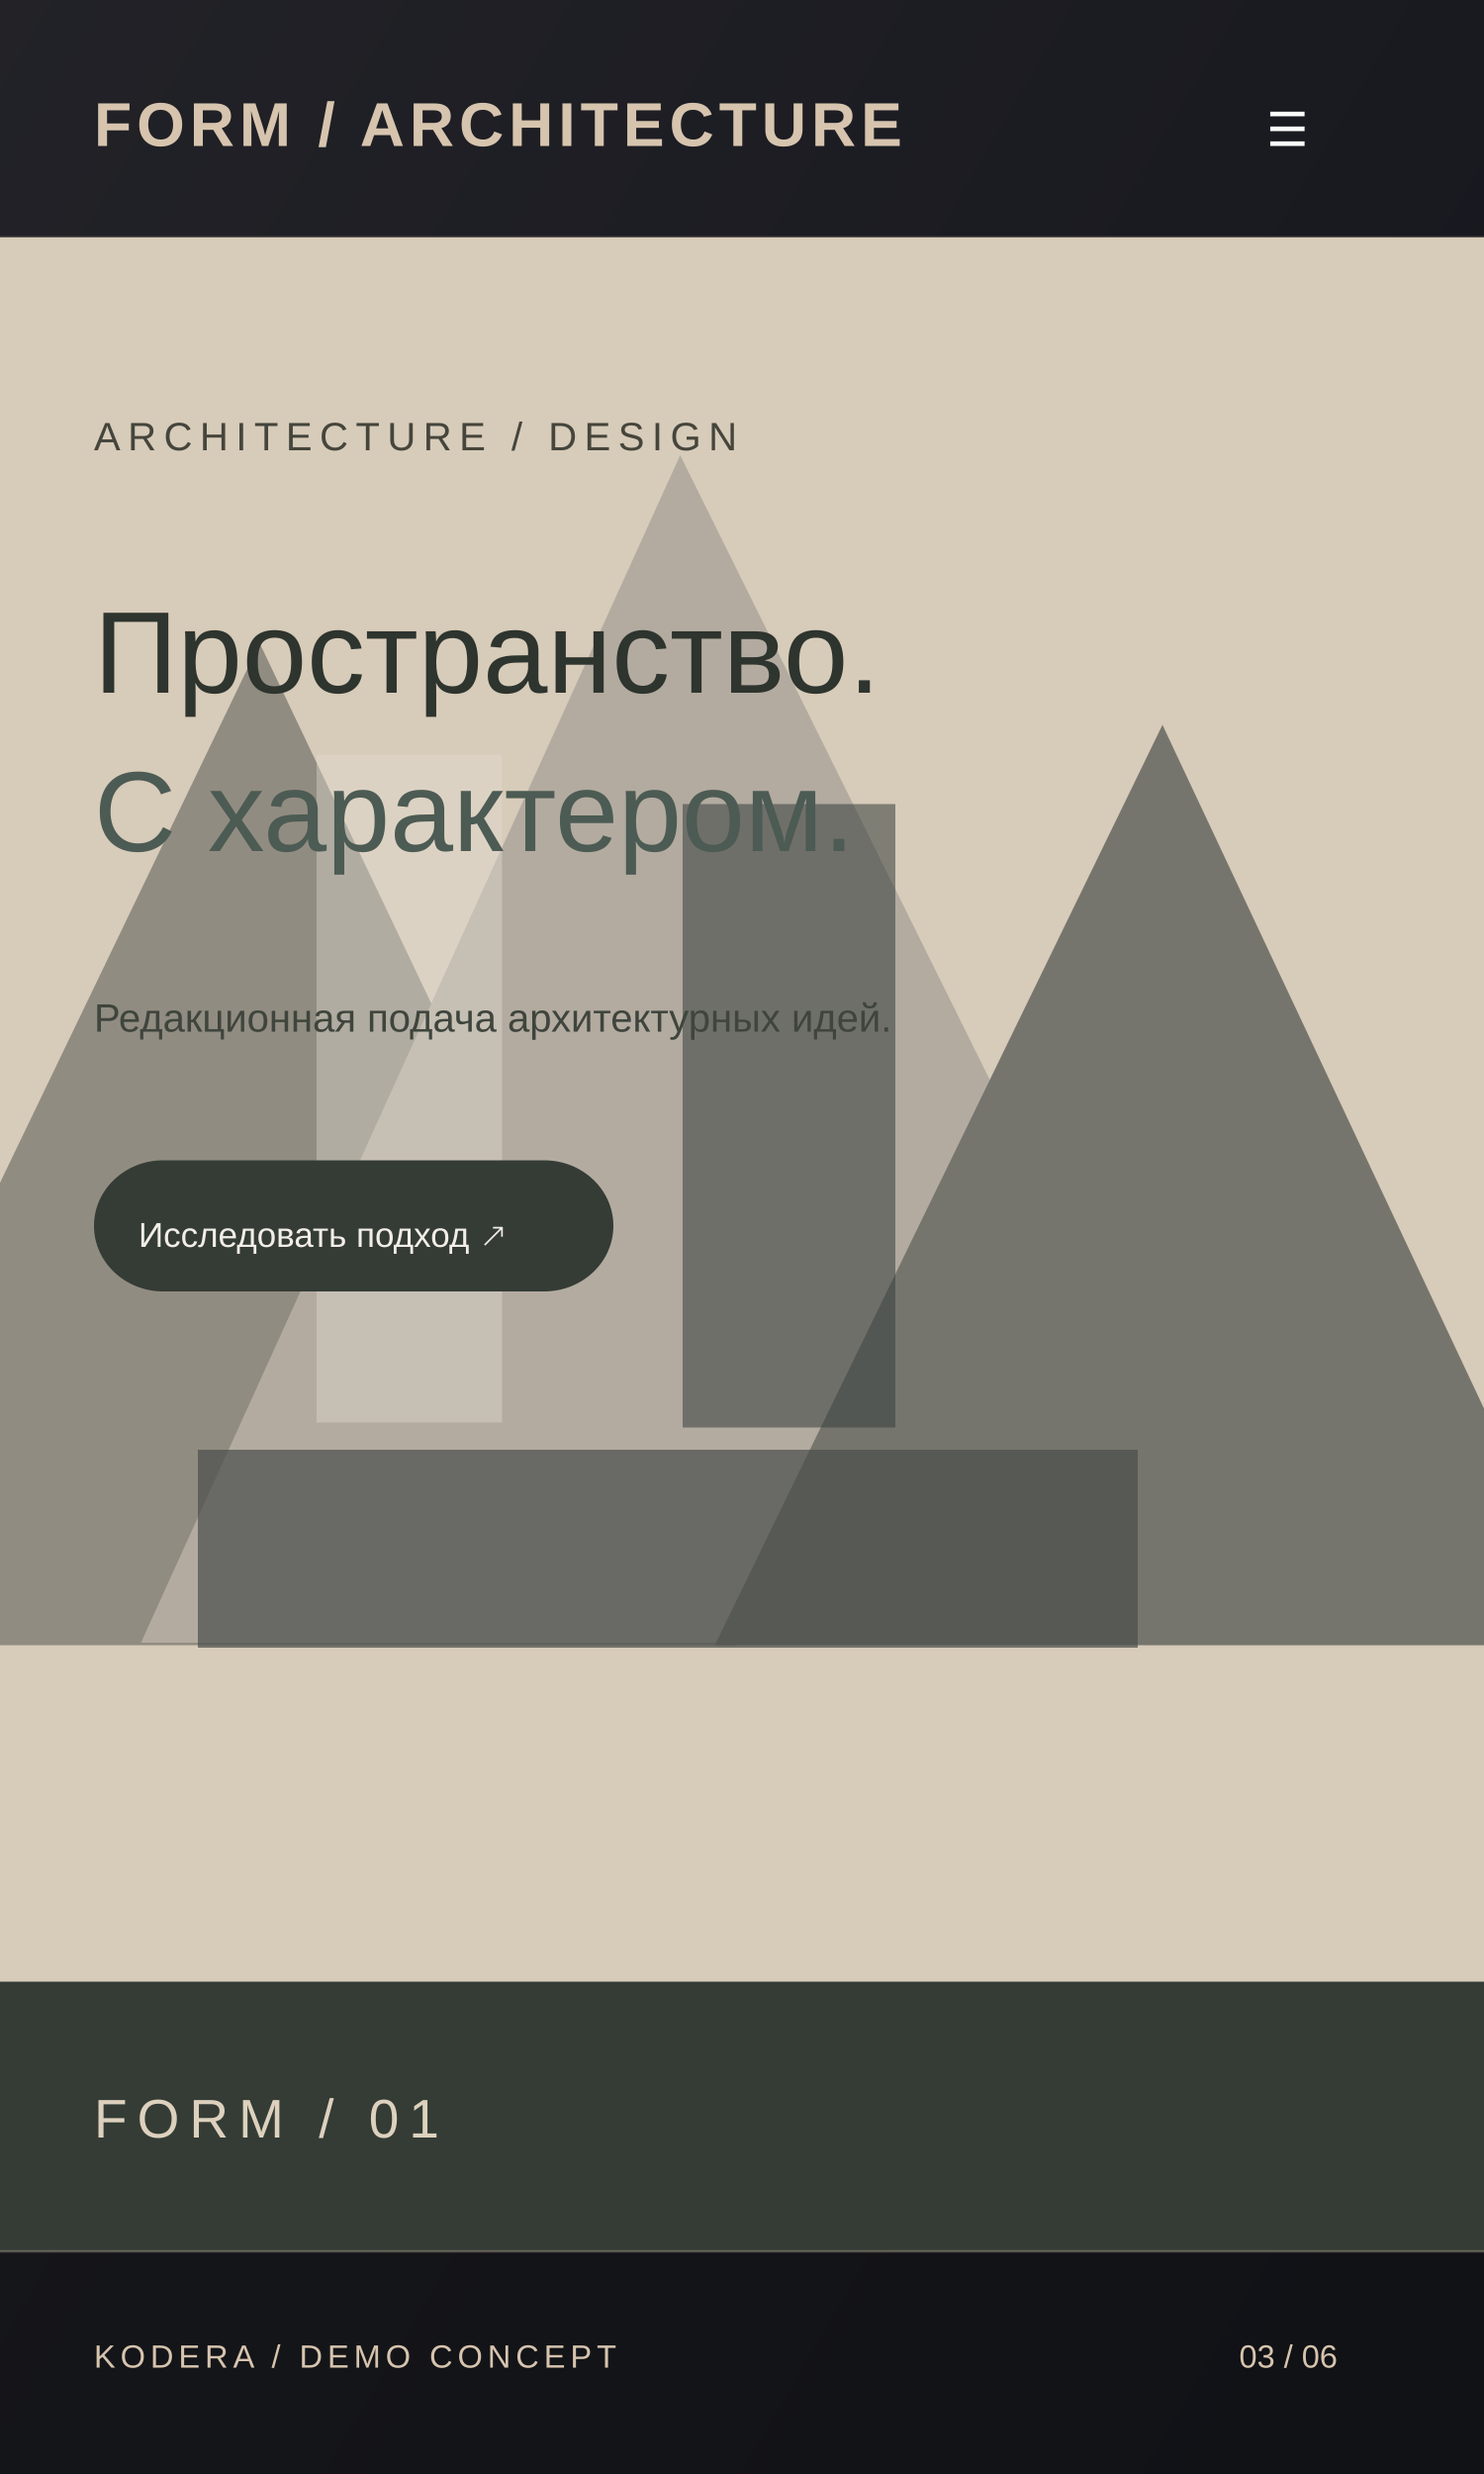
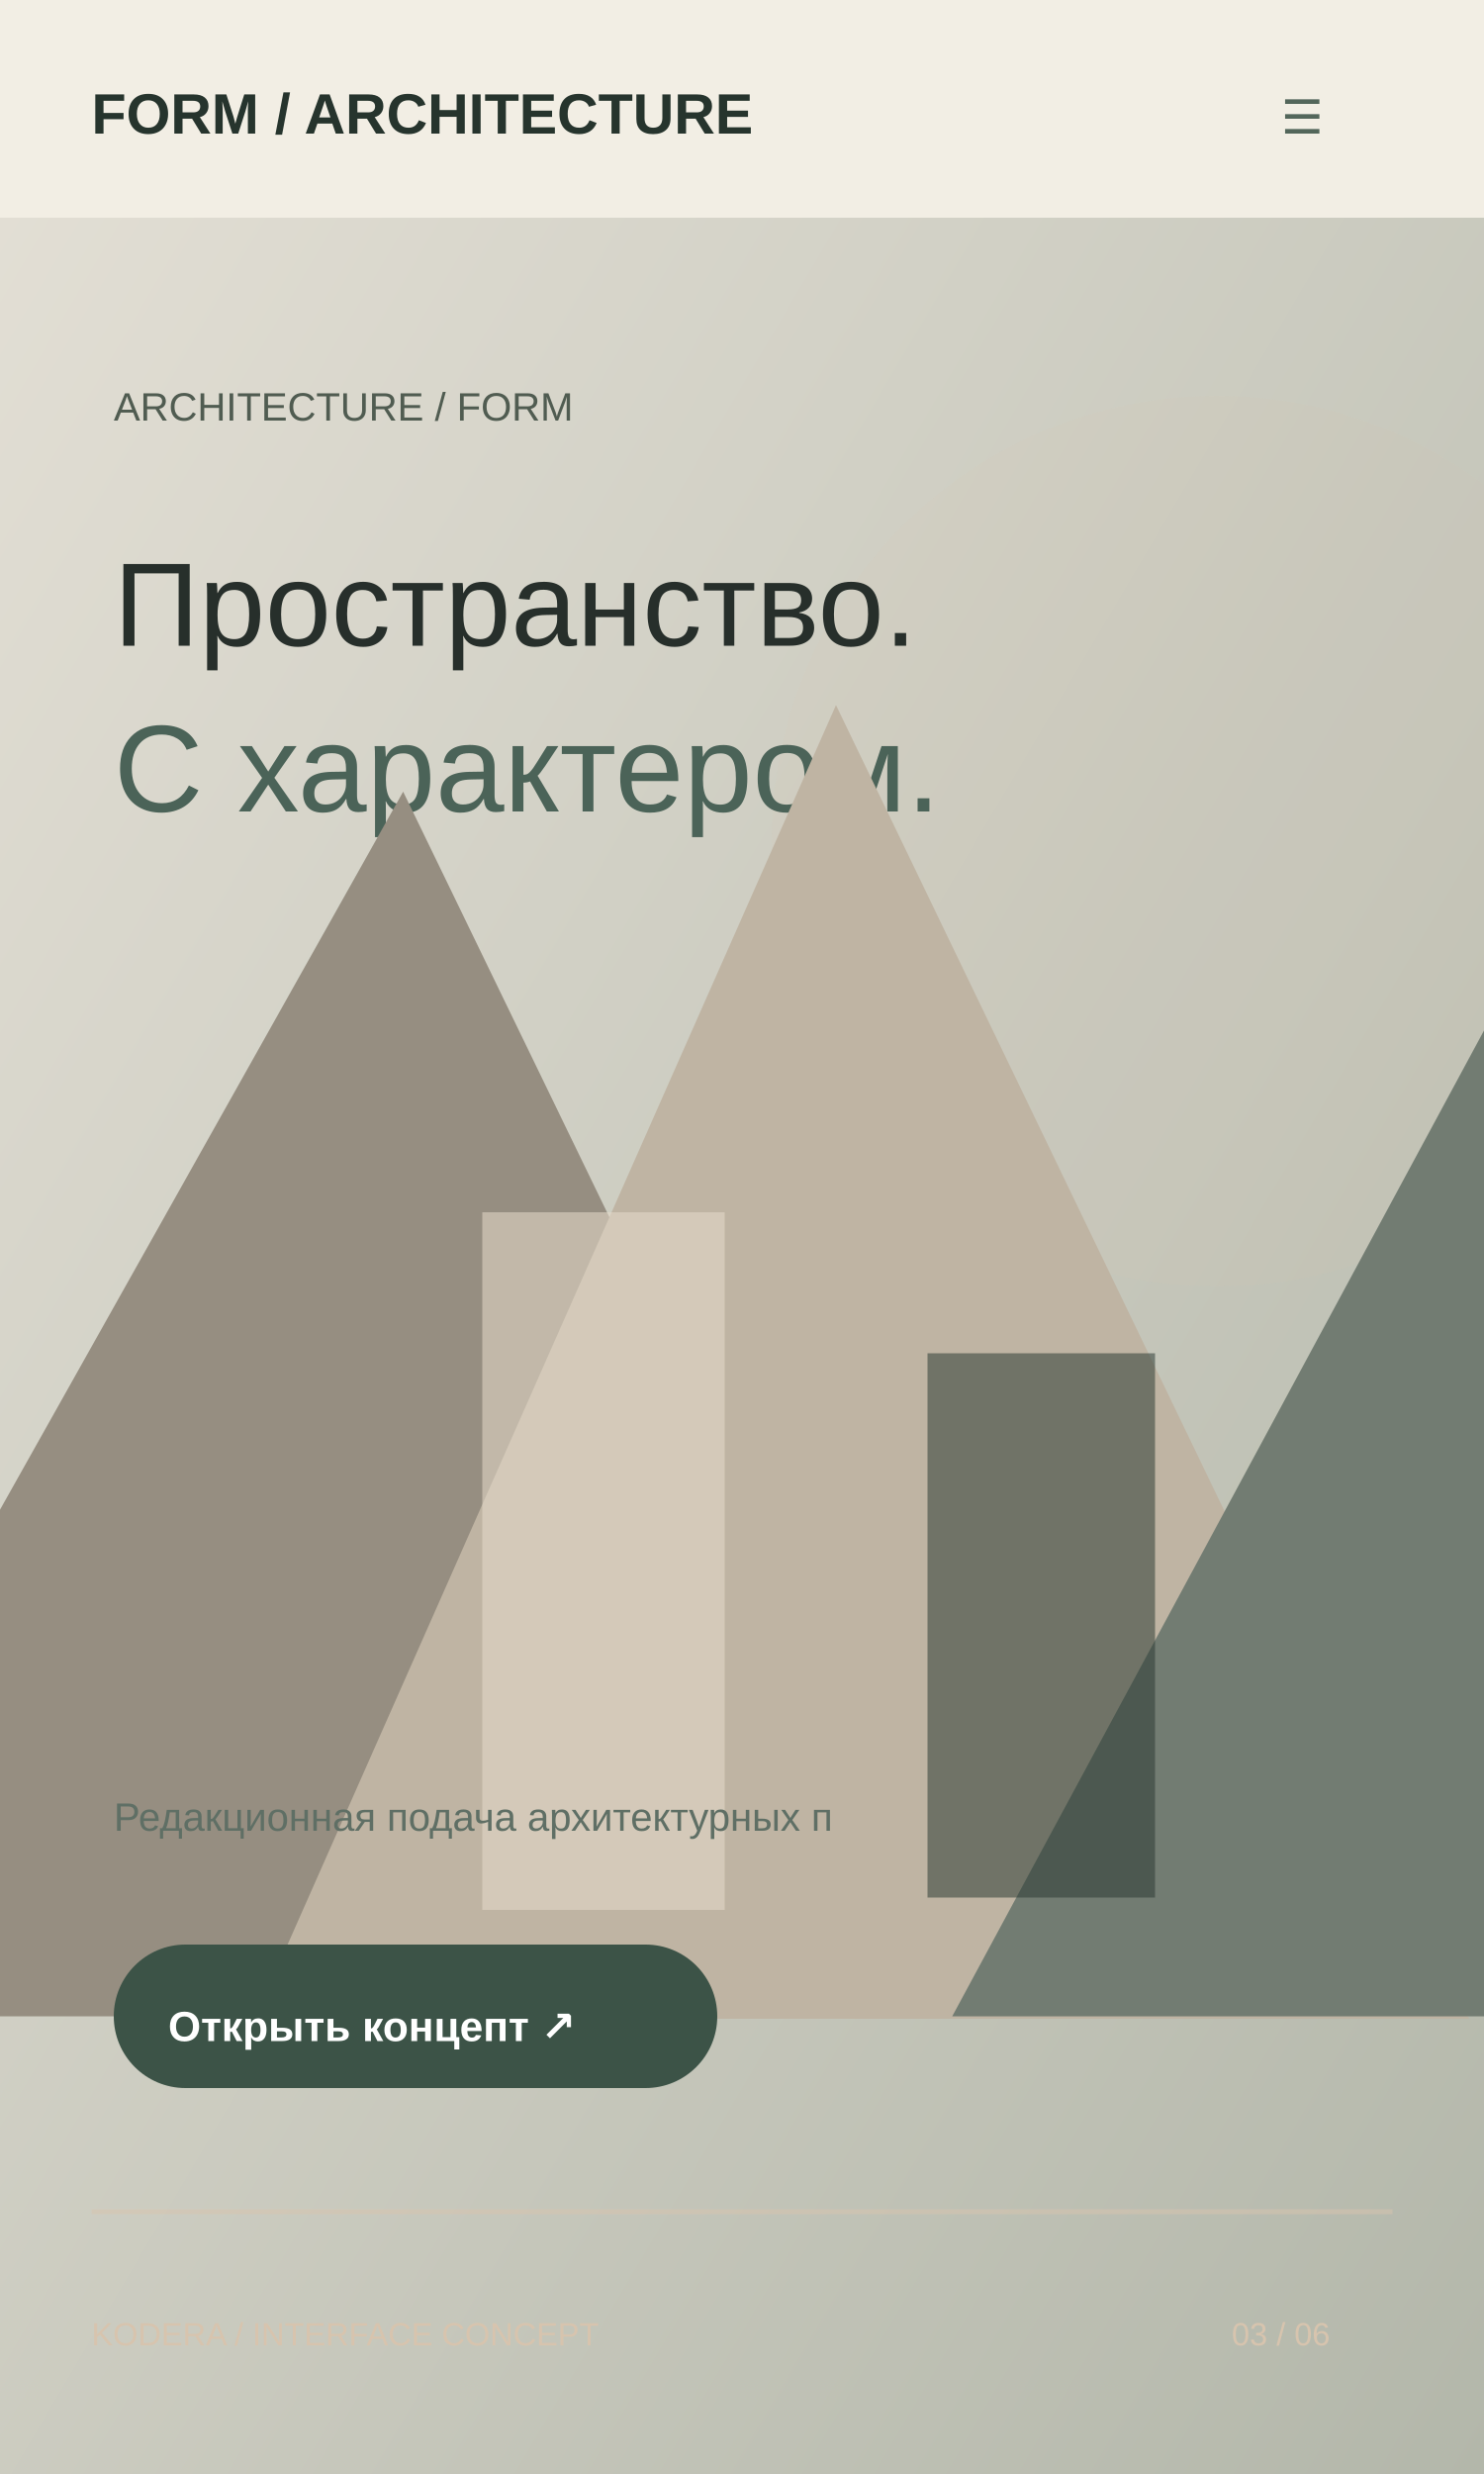
- <svg xmlns="http://www.w3.org/2000/svg" viewBox="0 0 600 1000" width="600" height="1000">
+ <svg xmlns="http://www.w3.org/2000/svg" width="600" height="1000" viewBox="0 0 600 1000" role="img" aria-label="FORM / ARCHITECTURE">
  <defs>
-     <linearGradient id="bg" x1="0" y1="0" x2="1" y2="1">
-       <stop stop-color="#d1c9b6" />
-       <stop offset="1" stop-color="#101116" />
+     <linearGradient id="b" x1="0" x2="1" y1="0" y2="1">
+       <stop stop-color="#e4e0d6" />
+       <stop offset="1" stop-color="#b3b7aa" />
    </linearGradient>
-     <linearGradient id="light" x1="0" y1="0" x2="1" y2="1">
-       <stop stop-color="#fff" stop-opacity=".35" />
-       <stop offset="1" stop-color="#fff" stop-opacity=".02" />
-     </linearGradient>
-     <filter id="shade">
-       <feDropShadow dx="0" dy="16" stdDeviation="18" flood-color="#000" flood-opacity=".35" />
+     <filter id="d">
+       <feDropShadow dx="0" dy="18" stdDeviation="17" flood-opacity=".3" />
    </filter>
  </defs>
-   <rect width="600" height="1000" fill="url(#bg)" />
-   <rect x="0" y="0" width="600" height="96" rx="0" fill="#101219" opacity="0.91" />
-   <line x1="0" y1="96" x2="600" y2="96" stroke="#d7c4ae" stroke-opacity="0.32" stroke-width="1" />
-   <text x="38" y="59" font-family="Arial, sans-serif" font-size="25" fill="#d7c4ae" font-weight="600" letter-spacing="2">FORM / ARCHITECTURE</text>
-   <text x="512" y="59" font-family="Arial, sans-serif" font-size="19" fill="#fff" font-weight="300" letter-spacing="1">☰</text>
-   <rect x="0" y="96" width="600" height="800" rx="0" fill="#d7cbb9" opacity="1" />
-   <g transform="translate(-170 165)">
-     <polygon points="80,500 275,95 468,500" fill="#918c81" />
-     <polygon points="227,499 445,19 683,499" fill="#b3aba0" />
-     <polygon points="459,500 640,128 815,500" fill="#76756d" />
-     <rect x="250" y="421" width="380" height="80" fill="#4a4d4b" opacity=".7" />
-     <rect x="298" y="140" width="75" height="270" fill="#e3ded2" opacity=".39" />
-     <rect x="446" y="160" width="86" height="252" fill="#373e3e" opacity=".55" />
+   <rect x="0" y="0" width="600" height="1000" rx="0" fill="url(#b)" />
+   <circle cx="492" cy="340" r="180" fill="#d7c4ae" opacity="0.1" />
+   <rect x="0" y="0" width="600" height="88" rx="0" fill="#f2eee4" />
+   <text x="37" y="54" font-family="Arial,sans-serif" font-weight="600" font-size="23" fill="#26342d">FORM / ARCHITECTURE</text>
+   <text x="518" y="54" font-family="Arial,sans-serif" font-weight="300" font-size="19" fill="#53665a">☰</text>
+   <text x="46" y="170" font-family="Arial,sans-serif" font-weight="500" font-size="16" fill="#505c51">ARCHITECTURE  /  FORM</text>
+   <text x="46" y="261" font-family="Arial,sans-serif" font-weight="300" font-size="48" fill="#272f2b">Пространство.</text>
+   <text x="46" y="328" font-family="Arial,sans-serif" font-weight="300" font-size="50" fill="#4b6358">С характером.</text>
+   <g transform="translate(-115 285)">
+     <polygon points="0,530 278,35 518,530" fill="#968e81" />
+     <polygon points="218,531 453,0 709,531" fill="#bfb4a3" />
+     <polygon points="500,530 725,113 891,530" fill="#727c72" />
+     <rect x="310" y="205" width="98" height="282" fill="#e5daca" opacity=".55" />
+     <rect x="490" y="262" width="92" height="220" fill="#29372f" opacity=".52" />
  </g>
-   <text x="38" y="182" font-family="Arial, sans-serif" font-size="16" fill="#45453c" font-weight="500" letter-spacing="3">ARCHITECTURE / DESIGN</text>
-   <text x="38" y="280" font-family="Arial, sans-serif" font-size="47" fill="#2e342e" font-weight="300" letter-spacing="0">Пространство.</text>
-   <text x="38" y="344" font-family="Arial, sans-serif" font-size="46" fill="#4c5b53" font-weight="300" letter-spacing="0">С характером.</text>
-   <text x="38" y="417" font-family="Arial, sans-serif" font-size="16" fill="#3f453d" font-weight="300" letter-spacing="0">Редакционная подача архитектурных идей.</text>
-   <rect x="38" y="469" width="210" height="53" rx="28" fill="#343c35" opacity="1" />
-   <text x="56" y="504" font-family="Arial, sans-serif" font-size="14" fill="#f2eee7" font-weight="300" letter-spacing="0">Исследовать подход ↗</text>
-   <rect x="0" y="801" width="600" height="109" rx="0" fill="#343c35" opacity="1" />
-   <text x="38" y="864" font-family="Arial, sans-serif" font-size="22" fill="#ddd1be" font-weight="300" letter-spacing="4">FORM / 01</text>
-   <rect x="0" y="910" width="600" height="90" rx="0" fill="#111216" opacity="0.96" />
-   <line x1="0" y1="910" x2="600" y2="910" stroke="#d7c4ae" stroke-opacity="0.32" stroke-width="1" />
-   <text x="38" y="957" font-family="Arial, sans-serif" font-size="13" fill="#d7c4ae" font-weight="400" letter-spacing="2">KODERA  /  DEMO CONCEPT</text>
-   <text x="501" y="957" font-family="Arial, sans-serif" font-size="13" fill="#d7c4ae" font-weight="300" letter-spacing="0">03 / 06</text>
+   <text x="46" y="740" font-family="Arial,sans-serif" font-weight="300" font-size="16" fill="#5f6f65">Редакционная подача архитектурных п</text>
+   <rect x="46" y="786" width="244" height="58" rx="29" fill="#3c5347" />
+   <text x="68" y="825" font-family="Arial,sans-serif" font-weight="600" font-size="17" fill="#fff">Открыть концепт  ↗</text>
+   <path d="M37 894L563 894" stroke="#d7c4ae" stroke-width="2" opacity=".5" />
+   <text x="37" y="948" font-family="Arial,sans-serif" font-weight="500" font-size="13" fill="#d7c4ae">KODERA  /  INTERFACE CONCEPT</text>
+   <text x="498" y="948" font-family="Arial,sans-serif" font-weight="300" font-size="13" fill="#d7c4ae">03 / 06</text>
</svg>
